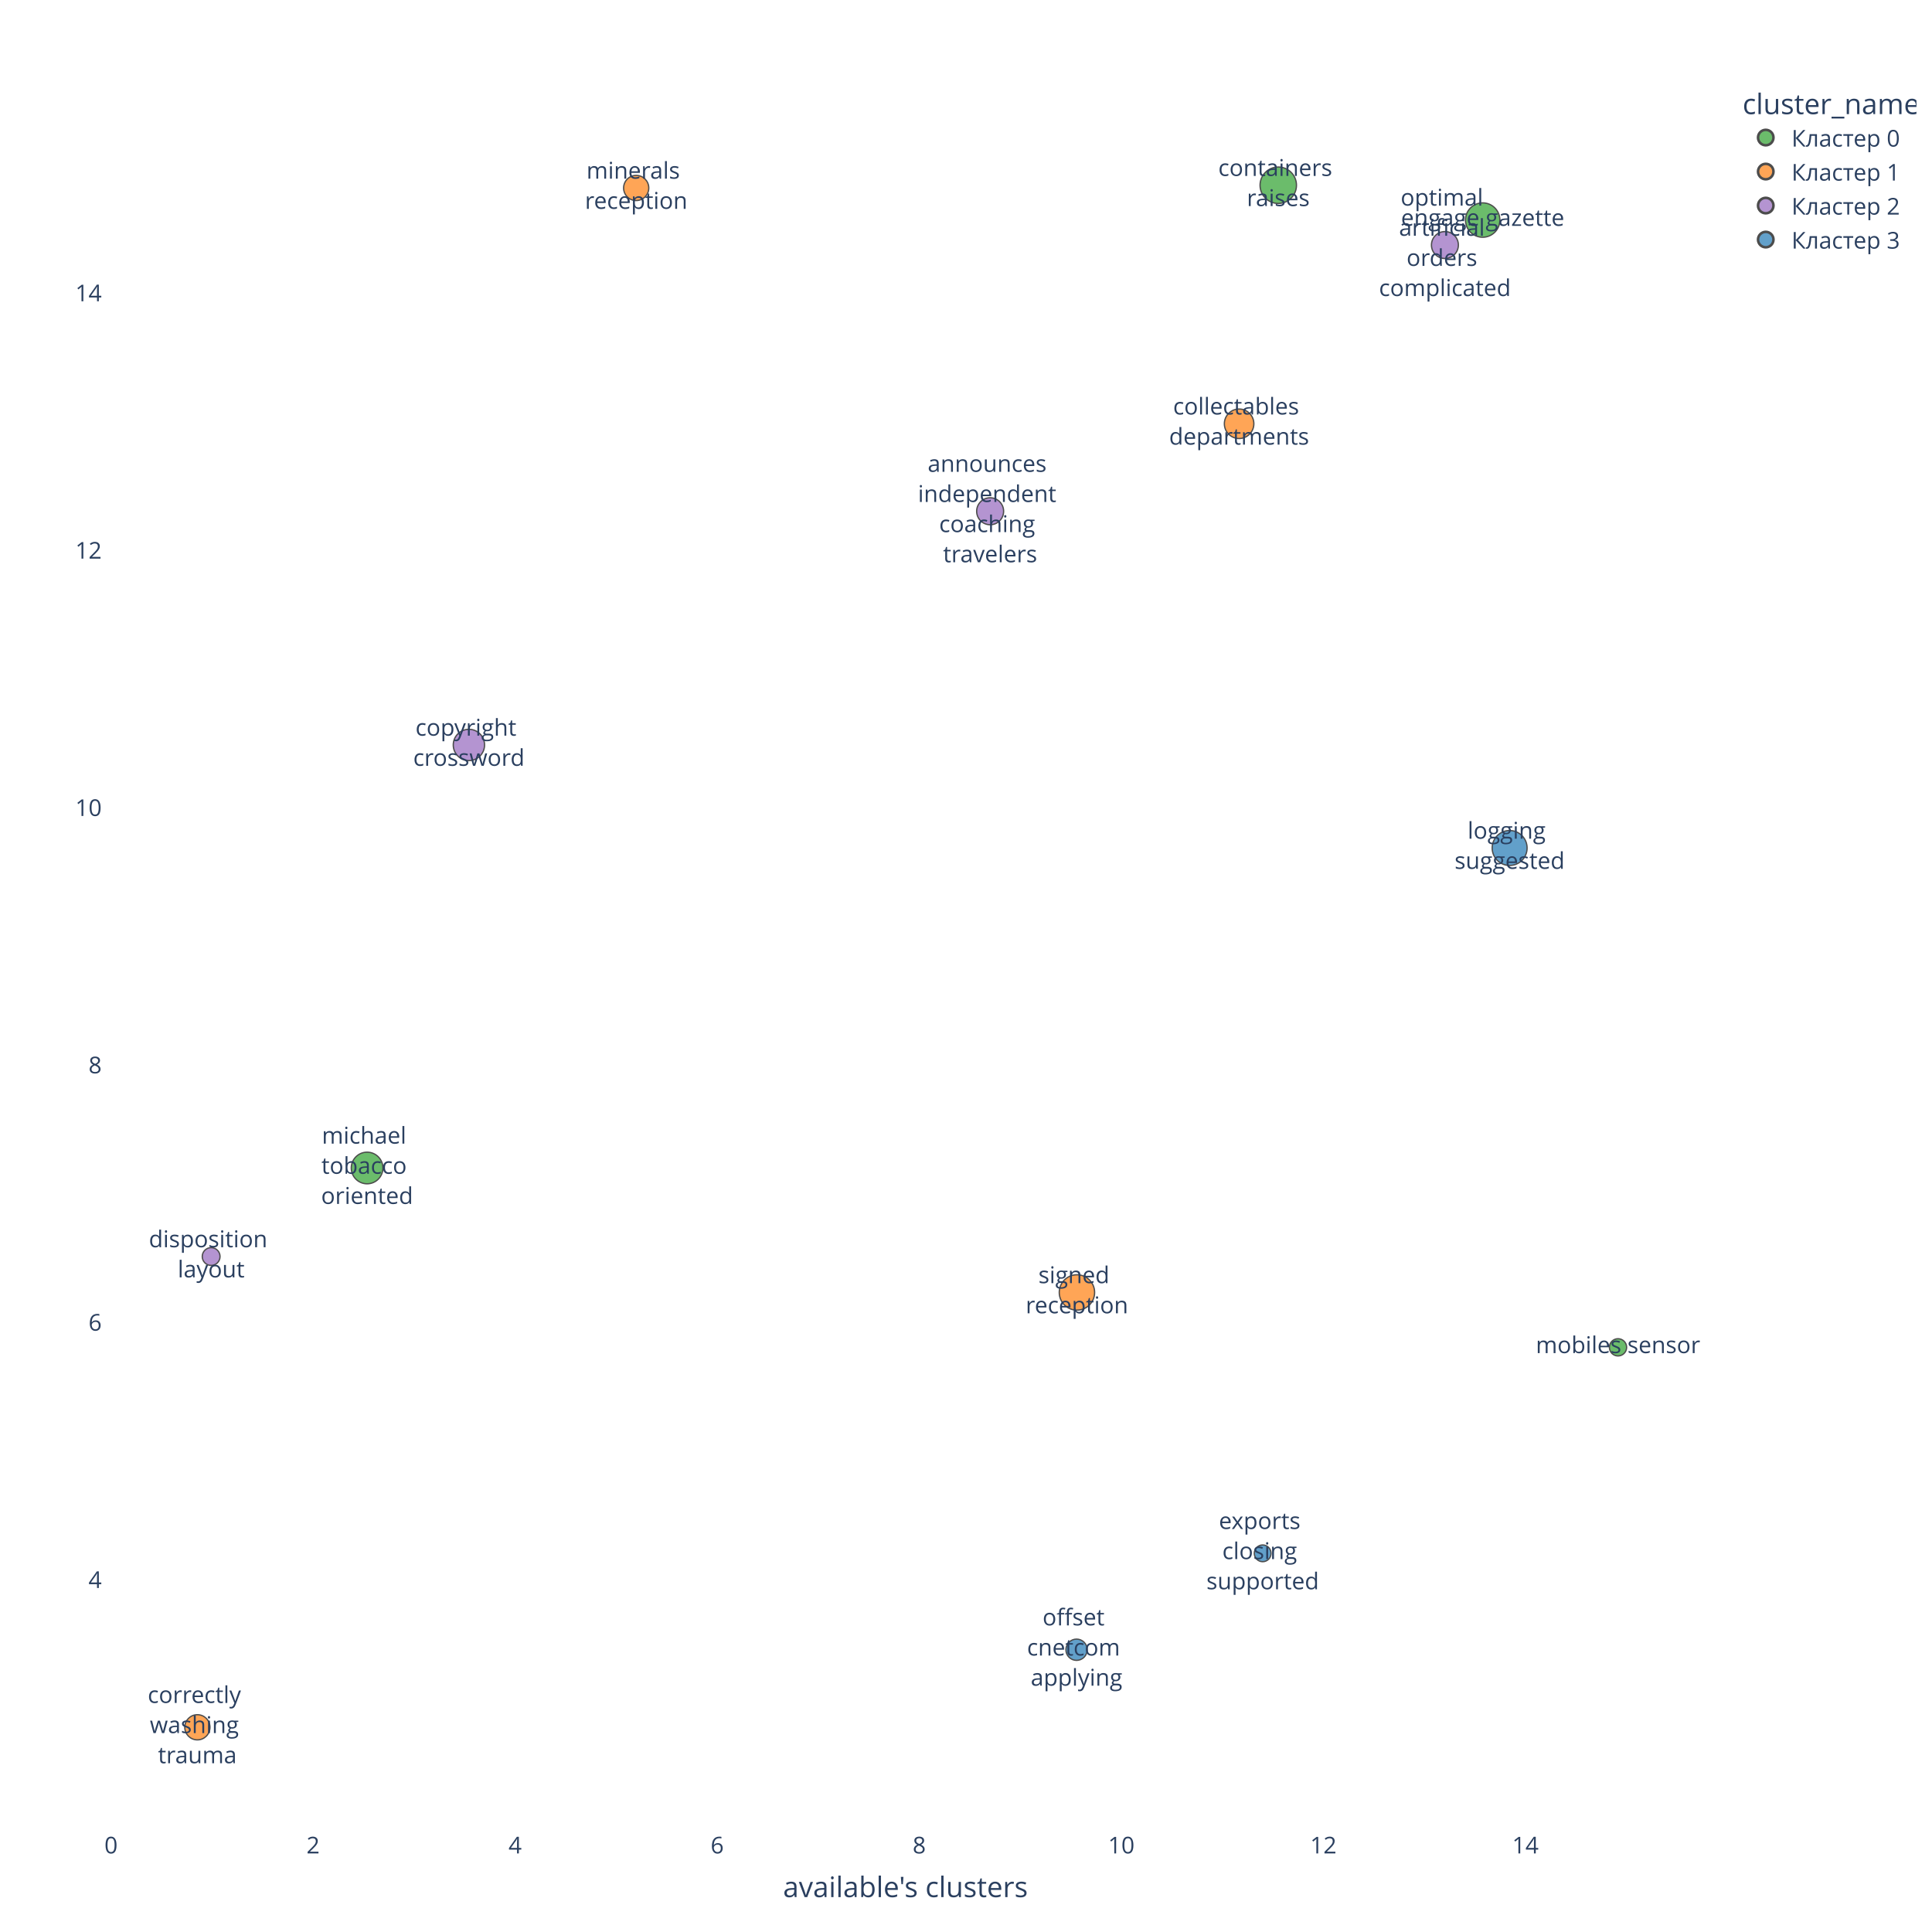
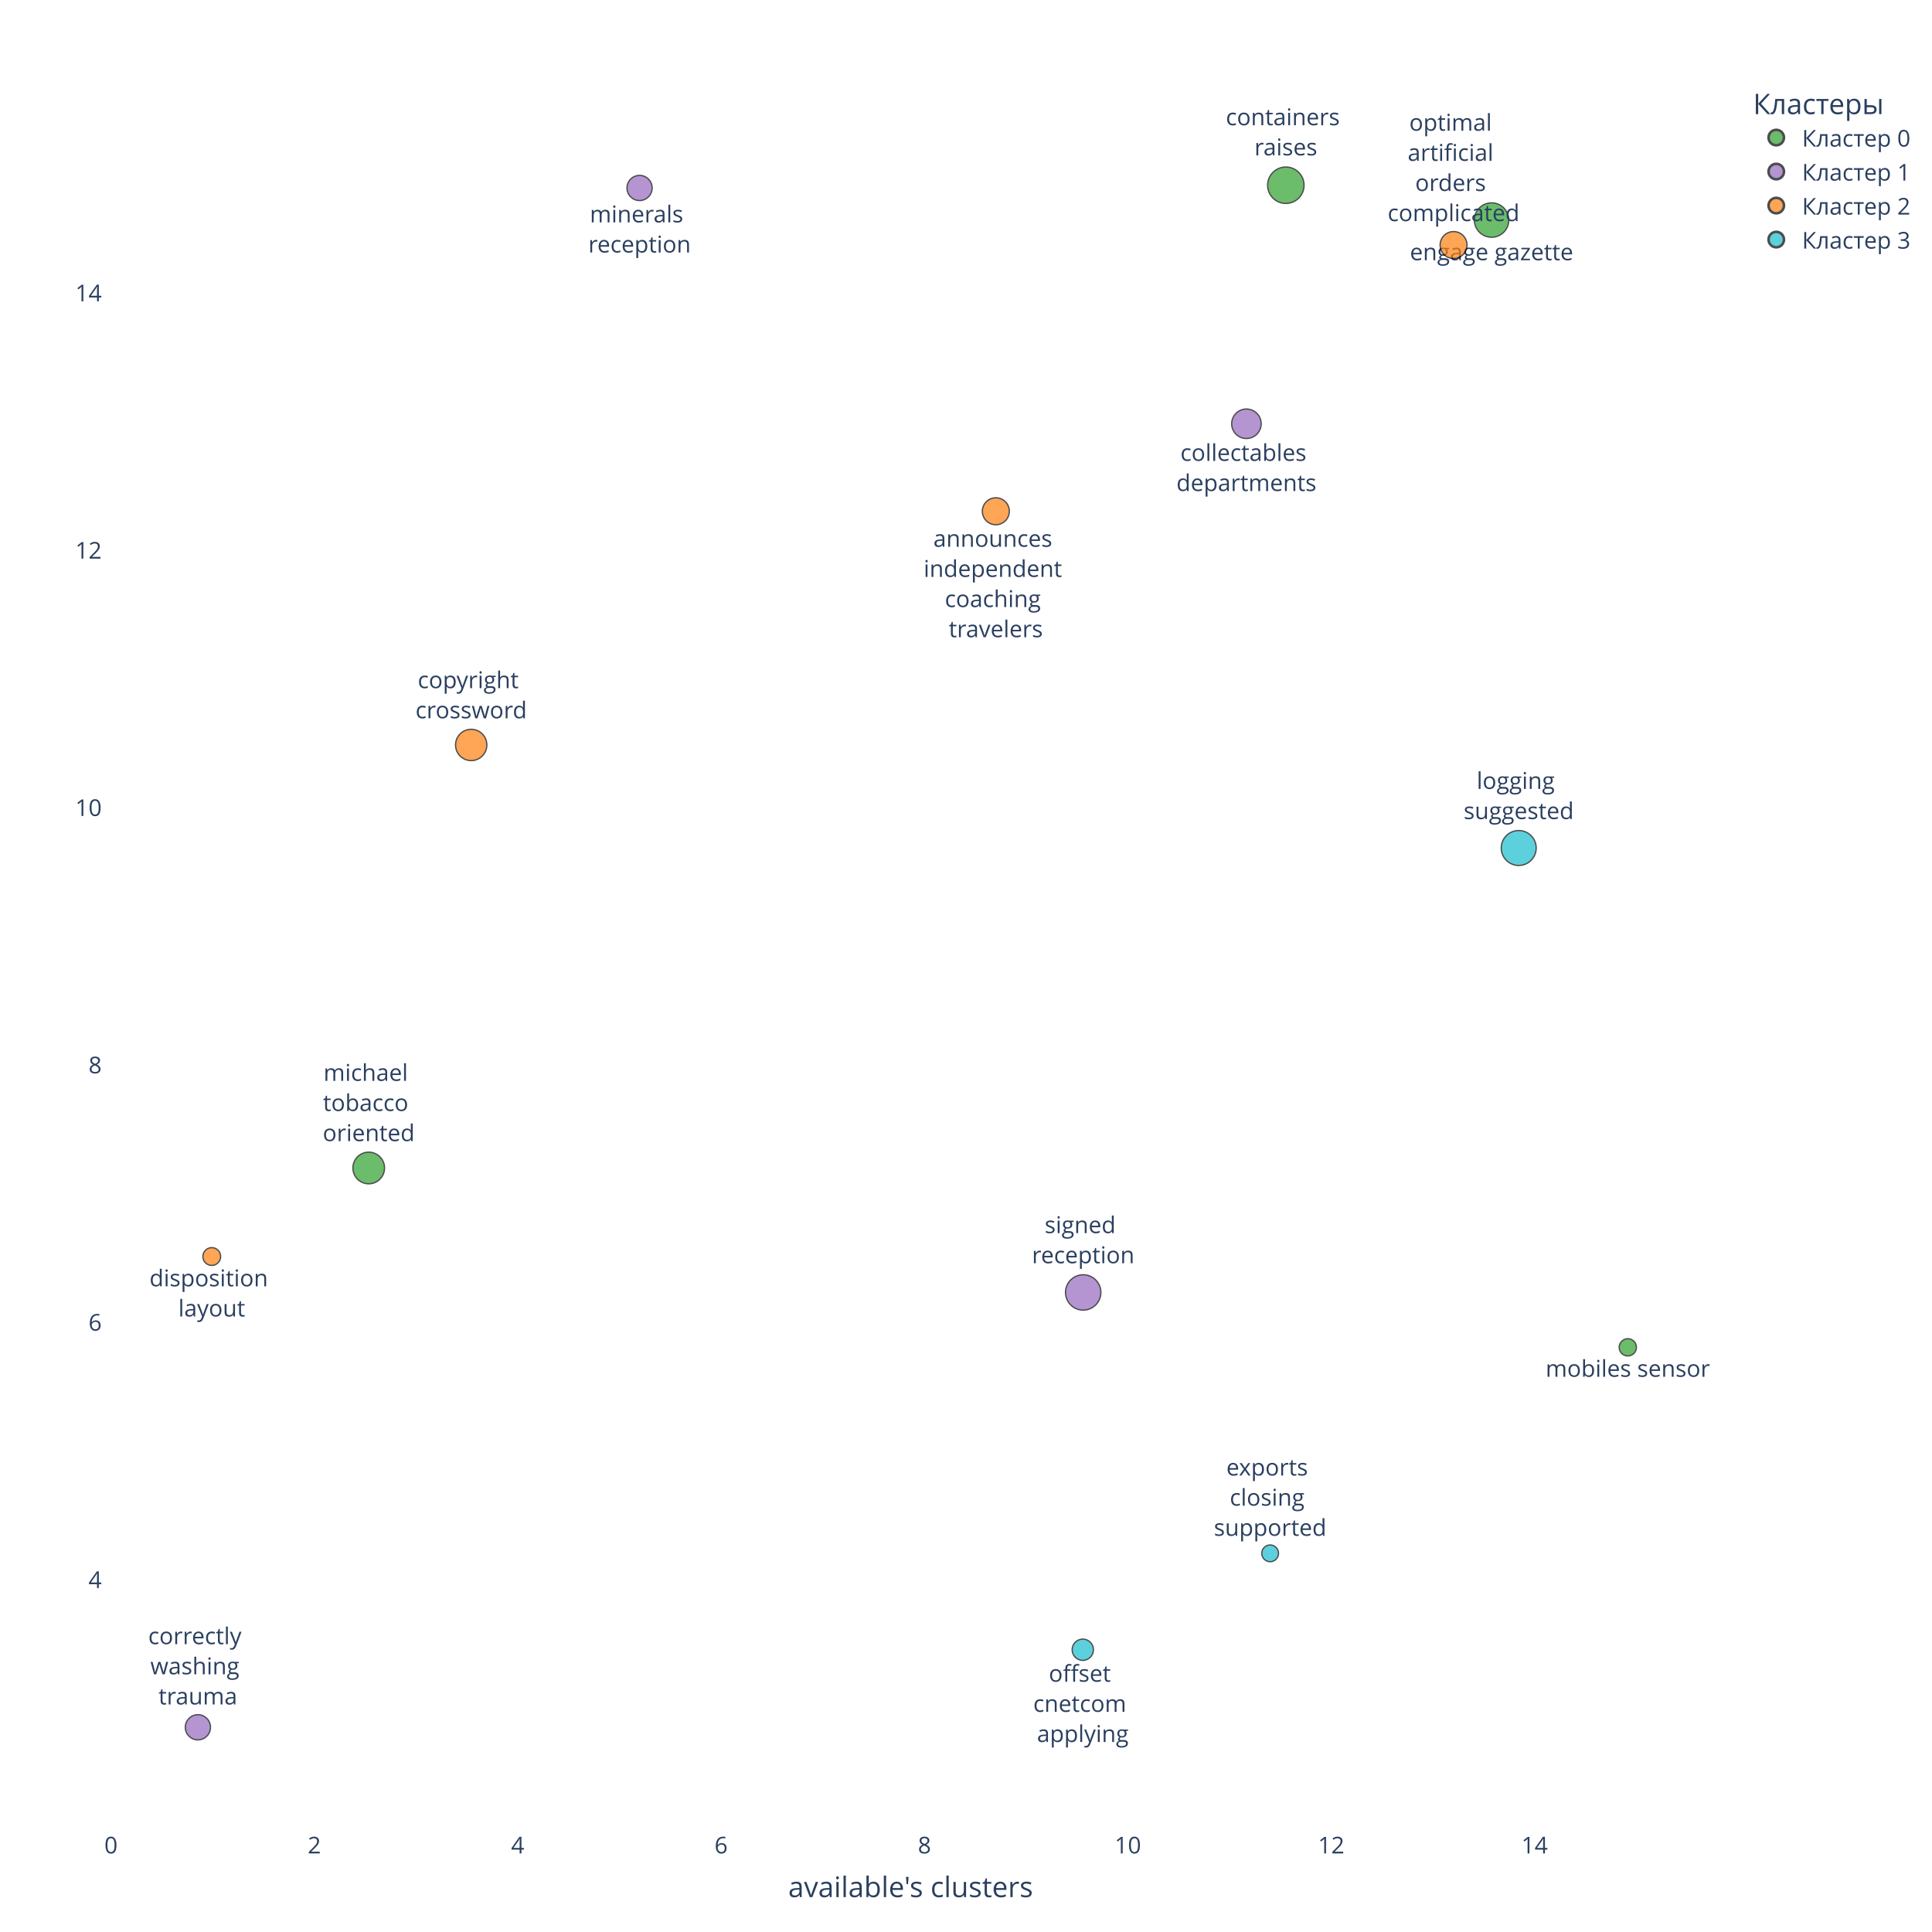
<svg xmlns="http://www.w3.org/2000/svg" class="main-svg" width="1500" height="1500" style="" viewBox="0 0 1500 1500">
  <rect x="0" y="0" width="1500" height="1500" style="fill: rgb(255, 255, 255); fill-opacity: 1;" />
-   <defs id="defs-9aef22">
+   <defs id="defs-871872">
    <g class="clips">
-       <clipPath id="clip9aef22xyplot" class="plotclip">
-         <rect width="1246" height="1360" />
+       <clipPath id="clip871872xyplot" class="plotclip">
+         <rect width="1254" height="1360" />
      </clipPath>
-       <clipPath class="axesclip" id="clip9aef22x">
-         <rect x="80" y="0" width="1246" height="1500" />
+       <clipPath class="axesclip" id="clip871872x">
+         <rect x="80" y="0" width="1254" height="1500" />
      </clipPath>
-       <clipPath class="axesclip" id="clip9aef22y">
+       <clipPath class="axesclip" id="clip871872y">
        <rect x="0" y="60" width="1500" height="1360" />
      </clipPath>
-       <clipPath class="axesclip" id="clip9aef22xy">
-         <rect x="80" y="60" width="1246" height="1360" />
+       <clipPath class="axesclip" id="clip871872xy">
+         <rect x="80" y="60" width="1254" height="1360" />
      </clipPath>
    </g>
    <g class="gradients" />
    <g class="patterns" />
  </defs>
  <g class="bglayer" />
  <g class="layer-below">
    <g class="imagelayer" />
    <g class="shapelayer" />
  </g>
  <g class="cartesianlayer">
    <g class="subplot xy">
      <g class="layer-subplot">
        <g class="shapelayer" />
        <g class="imagelayer" />
      </g>
      <g class="minor-gridlayer">
        <g class="x" />
        <g class="y" />
      </g>
      <g class="gridlayer">
        <g class="x">
-           <path class="xgrid crisp" transform="translate(243.08,0)" d="M0,60v1360" style="stroke: rgb(255, 255, 255); stroke-opacity: 1; stroke-width: 1px;" />
-           <path class="xgrid crisp" transform="translate(399.95,0)" d="M0,60v1360" style="stroke: rgb(255, 255, 255); stroke-opacity: 1; stroke-width: 1px;" />
-           <path class="xgrid crisp" transform="translate(556.83,0)" d="M0,60v1360" style="stroke: rgb(255, 255, 255); stroke-opacity: 1; stroke-width: 1px;" />
-           <path class="xgrid crisp" transform="translate(713.7,0)" d="M0,60v1360" style="stroke: rgb(255, 255, 255); stroke-opacity: 1; stroke-width: 1px;" />
-           <path class="xgrid crisp" transform="translate(870.57,0)" d="M0,60v1360" style="stroke: rgb(255, 255, 255); stroke-opacity: 1; stroke-width: 1px;" />
-           <path class="xgrid crisp" transform="translate(1027.45,0)" d="M0,60v1360" style="stroke: rgb(255, 255, 255); stroke-opacity: 1; stroke-width: 1px;" />
-           <path class="xgrid crisp" transform="translate(1184.32,0)" d="M0,60v1360" style="stroke: rgb(255, 255, 255); stroke-opacity: 1; stroke-width: 1px;" />
+           <path class="xgrid crisp" transform="translate(244.07,0)" d="M0,60v1360" style="stroke: rgb(255, 255, 255); stroke-opacity: 1; stroke-width: 1px;" />
+           <path class="xgrid crisp" transform="translate(401.96,0)" d="M0,60v1360" style="stroke: rgb(255, 255, 255); stroke-opacity: 1; stroke-width: 1px;" />
+           <path class="xgrid crisp" transform="translate(559.86,0)" d="M0,60v1360" style="stroke: rgb(255, 255, 255); stroke-opacity: 1; stroke-width: 1px;" />
+           <path class="xgrid crisp" transform="translate(717.76,0)" d="M0,60v1360" style="stroke: rgb(255, 255, 255); stroke-opacity: 1; stroke-width: 1px;" />
+           <path class="xgrid crisp" transform="translate(875.66,0)" d="M0,60v1360" style="stroke: rgb(255, 255, 255); stroke-opacity: 1; stroke-width: 1px;" />
+           <path class="xgrid crisp" transform="translate(1033.55,0)" d="M0,60v1360" style="stroke: rgb(255, 255, 255); stroke-opacity: 1; stroke-width: 1px;" />
+           <path class="xgrid crisp" transform="translate(1191.45,0)" d="M0,60v1360" style="stroke: rgb(255, 255, 255); stroke-opacity: 1; stroke-width: 1px;" />
        </g>
        <g class="y">
-           <path class="ygrid crisp" transform="translate(0,1226.63)" d="M80,0h1246" style="stroke: rgb(255, 255, 255); stroke-opacity: 1; stroke-width: 1px;" />
-           <path class="ygrid crisp" transform="translate(0,1026.83)" d="M80,0h1246" style="stroke: rgb(255, 255, 255); stroke-opacity: 1; stroke-width: 1px;" />
-           <path class="ygrid crisp" transform="translate(0,827.03)" d="M80,0h1246" style="stroke: rgb(255, 255, 255); stroke-opacity: 1; stroke-width: 1px;" />
-           <path class="ygrid crisp" transform="translate(0,627.23)" d="M80,0h1246" style="stroke: rgb(255, 255, 255); stroke-opacity: 1; stroke-width: 1px;" />
-           <path class="ygrid crisp" transform="translate(0,427.43)" d="M80,0h1246" style="stroke: rgb(255, 255, 255); stroke-opacity: 1; stroke-width: 1px;" />
-           <path class="ygrid crisp" transform="translate(0,227.63)" d="M80,0h1246" style="stroke: rgb(255, 255, 255); stroke-opacity: 1; stroke-width: 1px;" />
+           <path class="ygrid crisp" transform="translate(0,1226.63)" d="M80,0h1254" style="stroke: rgb(255, 255, 255); stroke-opacity: 1; stroke-width: 1px;" />
+           <path class="ygrid crisp" transform="translate(0,1026.83)" d="M80,0h1254" style="stroke: rgb(255, 255, 255); stroke-opacity: 1; stroke-width: 1px;" />
+           <path class="ygrid crisp" transform="translate(0,827.03)" d="M80,0h1254" style="stroke: rgb(255, 255, 255); stroke-opacity: 1; stroke-width: 1px;" />
+           <path class="ygrid crisp" transform="translate(0,627.23)" d="M80,0h1254" style="stroke: rgb(255, 255, 255); stroke-opacity: 1; stroke-width: 1px;" />
+           <path class="ygrid crisp" transform="translate(0,427.43)" d="M80,0h1254" style="stroke: rgb(255, 255, 255); stroke-opacity: 1; stroke-width: 1px;" />
+           <path class="ygrid crisp" transform="translate(0,227.63)" d="M80,0h1254" style="stroke: rgb(255, 255, 255); stroke-opacity: 1; stroke-width: 1px;" />
        </g>
      </g>
      <g class="zerolinelayer">
-         <path class="xzl zl crisp" transform="translate(86.21,0)" d="M0,60v1360" style="stroke: rgb(255, 255, 255); stroke-opacity: 1; stroke-width: 2px;" />
+         <path class="xzl zl crisp" transform="translate(86.17,0)" d="M0,60v1360" style="stroke: rgb(255, 255, 255); stroke-opacity: 1; stroke-width: 2px;" />
      </g>
      <path class="xlines-below" />
      <path class="ylines-below" />
      <g class="overlines-below" />
      <g class="xaxislayer-below" />
      <g class="yaxislayer-below" />
      <g class="overaxes-below" />
-       <g class="plot" transform="translate(80,60)" clip-path="url(#clip9aef22xyplot)">
+       <g class="plot" transform="translate(80,60)" clip-path="url(#clip871872xyplot)">
        <g class="scatterlayer mlayer">
-           <g class="trace scatter trace0a3a5a" style="stroke-miterlimit: 2; opacity: 1;">
+           <g class="trace scatter trace9f3193" style="stroke-miterlimit: 2; opacity: 1;">
            <g class="fills" />
            <g class="errorbars" />
            <g class="lines" />
            <g class="points">
-               <path class="point" transform="translate(912.44,83.81)" d="M14.14,0A14.14,14.14 0 1,1 0,-14.14A14.14,14.14 0 0,1 14.14,0Z" style="opacity: 0.7; stroke-width: 1px; fill: rgb(44, 160, 44); fill-opacity: 1; stroke: rgb(0, 0, 0); stroke-opacity: 1;" />
-               <path class="point" transform="translate(1071.14,110.85)" d="M13.35,0A13.35,13.35 0 1,1 0,-13.35A13.35,13.35 0 0,1 13.35,0Z" style="opacity: 0.7; stroke-width: 1px; fill: rgb(44, 160, 44); fill-opacity: 1; stroke: rgb(0, 0, 0); stroke-opacity: 1;" />
-               <path class="point" transform="translate(205.01,846.82)" d="M12.28,0A12.28,12.28 0 1,1 0,-12.28A12.28,12.28 0 0,1 12.28,0Z" style="opacity: 0.7; stroke-width: 1px; fill: rgb(44, 160, 44); fill-opacity: 1; stroke: rgb(0, 0, 0); stroke-opacity: 1;" />
-               <path class="point" transform="translate(1176.22,986.06)" d="M6.69,0A6.69,6.69 0 1,1 0,-6.69A6.69,6.69 0 0,1 6.69,0Z" style="opacity: 0.7; stroke-width: 1px; fill: rgb(44, 160, 44); fill-opacity: 1; stroke: rgb(0, 0, 0); stroke-opacity: 1;" />
+               <path class="point" transform="translate(918.32,83.81)" d="M14.14,0A14.14,14.14 0 1,1 0,-14.14A14.14,14.14 0 0,1 14.14,0Z" style="opacity: 0.7; stroke-width: 1px; fill: rgb(44, 160, 44); fill-opacity: 1; stroke: rgb(0, 0, 0); stroke-opacity: 1;" />
+               <path class="point" transform="translate(1078.06,110.85)" d="M13.35,0A13.35,13.35 0 1,1 0,-13.35A13.35,13.35 0 0,1 13.35,0Z" style="opacity: 0.7; stroke-width: 1px; fill: rgb(44, 160, 44); fill-opacity: 1; stroke: rgb(0, 0, 0); stroke-opacity: 1;" />
+               <path class="point" transform="translate(206.27,846.82)" d="M12.28,0A12.28,12.28 0 1,1 0,-12.28A12.28,12.28 0 0,1 12.28,0Z" style="opacity: 0.7; stroke-width: 1px; fill: rgb(44, 160, 44); fill-opacity: 1; stroke: rgb(0, 0, 0); stroke-opacity: 1;" />
+               <path class="point" transform="translate(1183.82,986.06)" d="M6.69,0A6.69,6.69 0 1,1 0,-6.69A6.69,6.69 0 0,1 6.69,0Z" style="opacity: 0.7; stroke-width: 1px; fill: rgb(44, 160, 44); fill-opacity: 1; stroke: rgb(0, 0, 0); stroke-opacity: 1;" />
            </g>
            <g class="text">
-               <g class="textpoint" transform="translate(0,-7.2)">
-                 <text x="912.44" y="83.81" text-anchor="middle" style="font-family: 'Open Sans', verdana, arial, sans-serif; font-size: 18px; fill: rgb(42, 63, 95); fill-opacity: 1; white-space: pre;">
-                   <tspan class="line" dy="0em" x="912.44" y="83.81">containers</tspan>
-                   <tspan class="line" dy="1.3em" x="912.44" y="83.81">raises</tspan>
-                 </text>
-               </g>
-               <g class="textpoint" transform="translate(0,4.5)">
-                 <text x="1071.14" y="110.85" text-anchor="middle" style="font-family: 'Open Sans', verdana, arial, sans-serif; font-size: 18px; fill: rgb(42, 63, 95); fill-opacity: 1; white-space: pre;">engage gazette</text>
-               </g>
-               <g class="textpoint" transform="translate(0,-18.9)">
-                 <text x="205.01" y="846.82" text-anchor="middle" style="font-family: 'Open Sans', verdana, arial, sans-serif; font-size: 18px; fill: rgb(42, 63, 95); fill-opacity: 1; white-space: pre;">
-                   <tspan class="line" dy="0em" x="205.01" y="846.82">michael</tspan>
-                   <tspan class="line" dy="1.3em" x="205.01" y="846.82">tobacco</tspan>
-                   <tspan class="line" dy="2.6em" x="205.01" y="846.82">oriented</tspan>
-                 </text>
-               </g>
-               <g class="textpoint" transform="translate(0,4.5)">
-                 <text x="1176.22" y="986.06" text-anchor="middle" style="font-family: 'Open Sans', verdana, arial, sans-serif; font-size: 18px; fill: rgb(42, 63, 95); fill-opacity: 1; white-space: pre;">mobiles sensor</text>
-               </g>
-             </g>
-           </g>
-           <g class="trace scatter traced0de46" style="stroke-miterlimit: 2; opacity: 1;">
+               <g class="textpoint" transform="translate(0,-46.57767)">
+                 <text x="918.32" y="83.81" text-anchor="middle" style="font-family: 'Open Sans', verdana, arial, sans-serif; font-size: 18px; fill: rgb(42, 63, 95); fill-opacity: 1; white-space: pre;">
+                   <tspan class="line" dy="0em" x="918.32" y="83.81">containers</tspan>
+                   <tspan class="line" dy="1.3em" x="918.32" y="83.81">raises</tspan>
+                 </text>
+               </g>
+               <g class="textpoint" transform="translate(0,31.18748)">
+                 <text x="1078.06" y="110.85" text-anchor="middle" style="font-family: 'Open Sans', verdana, arial, sans-serif; font-size: 18px; fill: rgb(42, 63, 95); fill-opacity: 1; white-space: pre;">engage gazette</text>
+               </g>
+               <g class="textpoint" transform="translate(0,-67.64819)">
+                 <text x="206.27" y="846.82" text-anchor="middle" style="font-family: 'Open Sans', verdana, arial, sans-serif; font-size: 18px; fill: rgb(42, 63, 95); fill-opacity: 1; white-space: pre;">
+                   <tspan class="line" dy="0em" x="206.27" y="846.82">michael</tspan>
+                   <tspan class="line" dy="1.3em" x="206.27" y="846.82">tobacco</tspan>
+                   <tspan class="line" dy="2.6em" x="206.27" y="846.82">oriented</tspan>
+                 </text>
+               </g>
+               <g class="textpoint" transform="translate(0,22.86833)">
+                 <text x="1183.82" y="986.06" text-anchor="middle" style="font-family: 'Open Sans', verdana, arial, sans-serif; font-size: 18px; fill: rgb(42, 63, 95); fill-opacity: 1; white-space: pre;">mobiles sensor</text>
+               </g>
+             </g>
+           </g>
+           <g class="trace scatter tracea7408a" style="stroke-miterlimit: 2; opacity: 1;">
            <g class="fills" />
            <g class="errorbars" />
            <g class="lines" />
            <g class="points">
-               <path class="point" transform="translate(756.13,943.45)" d="M13.73,0A13.73,13.73 0 1,1 0,-13.73A13.73,13.73 0 0,1 13.73,0Z" style="opacity: 0.7; stroke-width: 1px; fill: rgb(255, 127, 14); fill-opacity: 1; stroke: rgb(0, 0, 0); stroke-opacity: 1;" />
-               <path class="point" transform="translate(882.04,269.01)" d="M11.45,0A11.45,11.45 0 1,1 0,-11.45A11.45,11.45 0 0,1 11.45,0Z" style="opacity: 0.7; stroke-width: 1px; fill: rgb(255, 127, 14); fill-opacity: 1; stroke: rgb(0, 0, 0); stroke-opacity: 1;" />
-               <path class="point" transform="translate(73.24,1281.06)" d="M9.78,0A9.78,9.78 0 1,1 0,-9.78A9.78,9.78 0 0,1 9.78,0Z" style="opacity: 0.7; stroke-width: 1px; fill: rgb(255, 127, 14); fill-opacity: 1; stroke: rgb(0, 0, 0); stroke-opacity: 1;" />
-               <path class="point" transform="translate(413.94,85.94)" d="M9.77,0A9.77,9.77 0 1,1 0,-9.77A9.77,9.77 0 0,1 9.77,0Z" style="opacity: 0.7; stroke-width: 1px; fill: rgb(255, 127, 14); fill-opacity: 1; stroke: rgb(0, 0, 0); stroke-opacity: 1;" />
+               <path class="point" transform="translate(760.99,943.45)" d="M13.73,0A13.73,13.73 0 1,1 0,-13.73A13.73,13.73 0 0,1 13.73,0Z" style="opacity: 0.7; stroke-width: 1px; fill: rgb(148, 103, 189); fill-opacity: 1; stroke: rgb(0, 0, 0); stroke-opacity: 1;" />
+               <path class="point" transform="translate(887.72,269.01)" d="M11.45,0A11.45,11.45 0 1,1 0,-11.45A11.45,11.45 0 0,1 11.45,0Z" style="opacity: 0.7; stroke-width: 1px; fill: rgb(148, 103, 189); fill-opacity: 1; stroke: rgb(0, 0, 0); stroke-opacity: 1;" />
+               <path class="point" transform="translate(73.64,1281.06)" d="M9.78,0A9.78,9.78 0 1,1 0,-9.78A9.78,9.78 0 0,1 9.78,0Z" style="opacity: 0.7; stroke-width: 1px; fill: rgb(148, 103, 189); fill-opacity: 1; stroke: rgb(0, 0, 0); stroke-opacity: 1;" />
+               <path class="point" transform="translate(416.56,85.94)" d="M9.77,0A9.77,9.77 0 1,1 0,-9.77A9.77,9.77 0 0,1 9.77,0Z" style="opacity: 0.7; stroke-width: 1px; fill: rgb(148, 103, 189); fill-opacity: 1; stroke: rgb(0, 0, 0); stroke-opacity: 1;" />
            </g>
            <g class="text">
-               <g class="textpoint" transform="translate(0,-7.2)">
-                 <text x="756.13" y="943.45" text-anchor="middle" style="font-family: 'Open Sans', verdana, arial, sans-serif; font-size: 18px; fill: rgb(42, 63, 95); fill-opacity: 1; white-space: pre;">
-                   <tspan class="line" dy="0em" x="756.13" y="943.45">signed</tspan>
-                   <tspan class="line" dy="1.3em" x="756.13" y="943.45">reception</tspan>
-                 </text>
-               </g>
-               <g class="textpoint" transform="translate(0,-7.2)">
-                 <text x="882.04" y="269.01" text-anchor="middle" style="font-family: 'Open Sans', verdana, arial, sans-serif; font-size: 18px; fill: rgb(42, 63, 95); fill-opacity: 1; white-space: pre;">
-                   <tspan class="line" dy="0em" x="882.04" y="269.01">collectables</tspan>
-                   <tspan class="line" dy="1.3em" x="882.04" y="269.01">departments</tspan>
-                 </text>
-               </g>
-               <g class="textpoint" transform="translate(0,-18.9)">
-                 <text x="73.24" y="1281.06" text-anchor="middle" style="font-family: 'Open Sans', verdana, arial, sans-serif; font-size: 18px; fill: rgb(42, 63, 95); fill-opacity: 1; white-space: pre;">
-                   <tspan class="line" dy="0em" x="73.24" y="1281.06">correctly</tspan>
-                   <tspan class="line" dy="1.3em" x="73.24" y="1281.06">washing</tspan>
-                   <tspan class="line" dy="2.6em" x="73.24" y="1281.06">trauma</tspan>
-                 </text>
-               </g>
-               <g class="textpoint" transform="translate(0,-7.2)">
-                 <text x="413.94" y="85.94" text-anchor="middle" style="font-family: 'Open Sans', verdana, arial, sans-serif; font-size: 18px; fill: rgb(42, 63, 95); fill-opacity: 1; white-space: pre;">
-                   <tspan class="line" dy="0em" x="413.94" y="85.94">minerals</tspan>
-                   <tspan class="line" dy="1.3em" x="413.94" y="85.94">reception</tspan>
-                 </text>
-               </g>
-             </g>
-           </g>
-           <g class="trace scatter trace023986" style="stroke-miterlimit: 2; opacity: 1;">
+               <g class="textpoint" transform="translate(0,-46.06817)">
+                 <text x="760.99" y="943.45" text-anchor="middle" style="font-family: 'Open Sans', verdana, arial, sans-serif; font-size: 18px; fill: rgb(42, 63, 95); fill-opacity: 1; white-space: pre;">
+                   <tspan class="line" dy="0em" x="760.99" y="943.45">signed</tspan>
+                   <tspan class="line" dy="1.3em" x="760.99" y="943.45">reception</tspan>
+                 </text>
+               </g>
+               <g class="textpoint" transform="translate(0,28.8175)">
+                 <text x="887.72" y="269.01" text-anchor="middle" style="font-family: 'Open Sans', verdana, arial, sans-serif; font-size: 18px; fill: rgb(42, 63, 95); fill-opacity: 1; white-space: pre;">
+                   <tspan class="line" dy="0em" x="887.72" y="269.01">collectables</tspan>
+                   <tspan class="line" dy="1.3em" x="887.72" y="269.01">departments</tspan>
+                 </text>
+               </g>
+               <g class="textpoint" transform="translate(0,-64.53079)">
+                 <text x="73.64" y="1281.06" text-anchor="middle" style="font-family: 'Open Sans', verdana, arial, sans-serif; font-size: 18px; fill: rgb(42, 63, 95); fill-opacity: 1; white-space: pre;">
+                   <tspan class="line" dy="0em" x="73.64" y="1281.06">correctly</tspan>
+                   <tspan class="line" dy="1.3em" x="73.64" y="1281.06">washing</tspan>
+                   <tspan class="line" dy="2.6em" x="73.64" y="1281.06">trauma</tspan>
+                 </text>
+               </g>
+               <g class="textpoint" transform="translate(0,26.71062)">
+                 <text x="416.56" y="85.94" text-anchor="middle" style="font-family: 'Open Sans', verdana, arial, sans-serif; font-size: 18px; fill: rgb(42, 63, 95); fill-opacity: 1; white-space: pre;">
+                   <tspan class="line" dy="0em" x="416.56" y="85.94">minerals</tspan>
+                   <tspan class="line" dy="1.3em" x="416.56" y="85.94">reception</tspan>
+                 </text>
+               </g>
+             </g>
+           </g>
+           <g class="trace scatter trace5b74b0" style="stroke-miterlimit: 2; opacity: 1;">
            <g class="fills" />
            <g class="errorbars" />
            <g class="lines" />
            <g class="points">
-               <path class="point" transform="translate(284.06,518.38)" d="M12.15,0A12.15,12.15 0 1,1 0,-12.15A12.15,12.15 0 0,1 12.15,0Z" style="opacity: 0.7; stroke-width: 1px; fill: rgb(148, 103, 189); fill-opacity: 1; stroke: rgb(0, 0, 0); stroke-opacity: 1;" />
-               <path class="point" transform="translate(688.74,336.94)" d="M10.47,0A10.47,10.47 0 1,1 0,-10.47A10.47,10.47 0 0,1 10.47,0Z" style="opacity: 0.7; stroke-width: 1px; fill: rgb(148, 103, 189); fill-opacity: 1; stroke: rgb(0, 0, 0); stroke-opacity: 1;" />
-               <path class="point" transform="translate(1041.83,130.24)" d="M10.45,0A10.45,10.45 0 1,1 0,-10.45A10.45,10.45 0 0,1 10.45,0Z" style="opacity: 0.7; stroke-width: 1px; fill: rgb(148, 103, 189); fill-opacity: 1; stroke: rgb(0, 0, 0); stroke-opacity: 1;" />
-               <path class="point" transform="translate(83.93,915.56)" d="M6.91,0A6.91,6.91 0 1,1 0,-6.91A6.91,6.91 0 0,1 6.91,0Z" style="opacity: 0.7; stroke-width: 1px; fill: rgb(148, 103, 189); fill-opacity: 1; stroke: rgb(0, 0, 0); stroke-opacity: 1;" />
+               <path class="point" transform="translate(285.83,518.38)" d="M12.15,0A12.15,12.15 0 1,1 0,-12.15A12.15,12.15 0 0,1 12.15,0Z" style="opacity: 0.7; stroke-width: 1px; fill: rgb(255, 127, 14); fill-opacity: 1; stroke: rgb(0, 0, 0); stroke-opacity: 1;" />
+               <path class="point" transform="translate(693.16,336.94)" d="M10.47,0A10.47,10.47 0 1,1 0,-10.47A10.47,10.47 0 0,1 10.47,0Z" style="opacity: 0.7; stroke-width: 1px; fill: rgb(255, 127, 14); fill-opacity: 1; stroke: rgb(0, 0, 0); stroke-opacity: 1;" />
+               <path class="point" transform="translate(1048.55,130.24)" d="M10.45,0A10.45,10.45 0 1,1 0,-10.45A10.45,10.45 0 0,1 10.45,0Z" style="opacity: 0.7; stroke-width: 1px; fill: rgb(255, 127, 14); fill-opacity: 1; stroke: rgb(0, 0, 0); stroke-opacity: 1;" />
+               <path class="point" transform="translate(84.4,915.56)" d="M6.91,0A6.91,6.91 0 1,1 0,-6.91A6.91,6.91 0 0,1 6.91,0Z" style="opacity: 0.7; stroke-width: 1px; fill: rgb(255, 127, 14); fill-opacity: 1; stroke: rgb(0, 0, 0); stroke-opacity: 1;" />
            </g>
            <g class="text">
-               <g class="textpoint" transform="translate(0,-7.2)">
-                 <text x="284.06" y="518.38" text-anchor="middle" style="font-family: 'Open Sans', verdana, arial, sans-serif; font-size: 18px; fill: rgb(42, 63, 95); fill-opacity: 1; white-space: pre;">
-                   <tspan class="line" dy="0em" x="284.06" y="518.38">copyright</tspan>
-                   <tspan class="line" dy="1.3em" x="284.06" y="518.38">crossword</tspan>
-                 </text>
-               </g>
-               <g class="textpoint" transform="translate(0,-30.6)">
-                 <text x="688.74" y="336.94" text-anchor="middle" style="font-family: 'Open Sans', verdana, arial, sans-serif; font-size: 18px; fill: rgb(42, 63, 95); fill-opacity: 1; white-space: pre;">
-                   <tspan class="line" dy="0em" x="688.74" y="336.94">announces</tspan>
-                   <tspan class="line" dy="1.3em" x="688.74" y="336.94">independent</tspan>
-                   <tspan class="line" dy="2.6em" x="688.74" y="336.94">coaching</tspan>
-                   <tspan class="line" dy="3.9em" x="688.74" y="336.94">travelers</tspan>
-                 </text>
-               </g>
-               <g class="textpoint" transform="translate(0,-30.6)">
-                 <text x="1041.83" y="130.24" text-anchor="middle" style="font-family: 'Open Sans', verdana, arial, sans-serif; font-size: 18px; fill: rgb(42, 63, 95); fill-opacity: 1; white-space: pre;">
-                   <tspan class="line" dy="0em" x="1041.83" y="130.24">optimal</tspan>
-                   <tspan class="line" dy="1.3em" x="1041.83" y="130.24">artificial</tspan>
-                   <tspan class="line" dy="2.6em" x="1041.83" y="130.24">orders</tspan>
-                   <tspan class="line" dy="3.9em" x="1041.83" y="130.24">complicated</tspan>
-                 </text>
-               </g>
-               <g class="textpoint" transform="translate(0,-7.2)">
-                 <text x="83.93" y="915.56" text-anchor="middle" style="font-family: 'Open Sans', verdana, arial, sans-serif; font-size: 18px; fill: rgb(42, 63, 95); fill-opacity: 1; white-space: pre;">
-                   <tspan class="line" dy="0em" x="83.93" y="915.56">disposition</tspan>
-                   <tspan class="line" dy="1.3em" x="83.93" y="915.56">layout</tspan>
-                 </text>
-               </g>
-             </g>
-           </g>
-           <g class="trace scatter trace0e0ea5" style="stroke-miterlimit: 2; opacity: 1;">
+               <g class="textpoint" transform="translate(0,-44.09209)">
+                 <text x="285.83" y="518.38" text-anchor="middle" style="font-family: 'Open Sans', verdana, arial, sans-serif; font-size: 18px; fill: rgb(42, 63, 95); fill-opacity: 1; white-space: pre;">
+                   <tspan class="line" dy="0em" x="285.83" y="518.38">copyright</tspan>
+                   <tspan class="line" dy="1.3em" x="285.83" y="518.38">crossword</tspan>
+                 </text>
+               </g>
+               <g class="textpoint" transform="translate(0,27.58155)">
+                 <text x="693.16" y="336.94" text-anchor="middle" style="font-family: 'Open Sans', verdana, arial, sans-serif; font-size: 18px; fill: rgb(42, 63, 95); fill-opacity: 1; white-space: pre;">
+                   <tspan class="line" dy="0em" x="693.16" y="336.94">announces</tspan>
+                   <tspan class="line" dy="1.3em" x="693.16" y="336.94">independent</tspan>
+                   <tspan class="line" dy="2.6em" x="693.16" y="336.94">coaching</tspan>
+                   <tspan class="line" dy="3.9em" x="693.16" y="336.94">travelers</tspan>
+                 </text>
+               </g>
+               <g class="textpoint" transform="translate(0,-88.7564)">
+                 <text x="1048.55" y="130.24" text-anchor="middle" style="font-family: 'Open Sans', verdana, arial, sans-serif; font-size: 18px; fill: rgb(42, 63, 95); fill-opacity: 1; white-space: pre;">
+                   <tspan class="line" dy="0em" x="1048.55" y="130.24">optimal</tspan>
+                   <tspan class="line" dy="1.3em" x="1048.55" y="130.24">artificial</tspan>
+                   <tspan class="line" dy="2.6em" x="1048.55" y="130.24">orders</tspan>
+                   <tspan class="line" dy="3.9em" x="1048.55" y="130.24">complicated</tspan>
+                 </text>
+               </g>
+               <g class="textpoint" transform="translate(0,23.13897)">
+                 <text x="84.4" y="915.56" text-anchor="middle" style="font-family: 'Open Sans', verdana, arial, sans-serif; font-size: 18px; fill: rgb(42, 63, 95); fill-opacity: 1; white-space: pre;">
+                   <tspan class="line" dy="0em" x="84.4" y="915.56">disposition</tspan>
+                   <tspan class="line" dy="1.3em" x="84.4" y="915.56">layout</tspan>
+                 </text>
+               </g>
+             </g>
+           </g>
+           <g class="trace scatter trace1570f9" style="stroke-miterlimit: 2; opacity: 1;">
            <g class="fills" />
            <g class="errorbars" />
            <g class="lines" />
            <g class="points">
-               <path class="point" transform="translate(1092.08,598.38)" d="M13.56,0A13.56,13.56 0 1,1 0,-13.56A13.56,13.56 0 0,1 13.56,0Z" style="opacity: 0.7; stroke-width: 1px; fill: rgb(31, 119, 180); fill-opacity: 1; stroke: rgb(0, 0, 0); stroke-opacity: 1;" />
-               <path class="point" transform="translate(755.83,1220.85)" d="M8.26,0A8.26,8.26 0 1,1 0,-8.26A8.26,8.26 0 0,1 8.26,0Z" style="opacity: 0.7; stroke-width: 1px; fill: rgb(31, 119, 180); fill-opacity: 1; stroke: rgb(0, 0, 0); stroke-opacity: 1;" />
-               <path class="point" transform="translate(900.34,1146)" d="M6.5,0A6.5,6.5 0 1,1 0,-6.5A6.5,6.5 0 0,1 6.5,0Z" style="opacity: 0.7; stroke-width: 1px; fill: rgb(31, 119, 180); fill-opacity: 1; stroke: rgb(0, 0, 0); stroke-opacity: 1;" />
+               <path class="point" transform="translate(1099.13,598.38)" d="M13.56,0A13.56,13.56 0 1,1 0,-13.56A13.56,13.56 0 0,1 13.56,0Z" style="opacity: 0.7; stroke-width: 1px; fill: rgb(23, 190, 207); fill-opacity: 1; stroke: rgb(0, 0, 0); stroke-opacity: 1;" />
+               <path class="point" transform="translate(760.68,1220.85)" d="M8.26,0A8.26,8.26 0 1,1 0,-8.26A8.26,8.26 0 0,1 8.26,0Z" style="opacity: 0.7; stroke-width: 1px; fill: rgb(23, 190, 207); fill-opacity: 1; stroke: rgb(0, 0, 0); stroke-opacity: 1;" />
+               <path class="point" transform="translate(906.14,1146)" d="M6.5,0A6.5,6.5 0 1,1 0,-6.5A6.5,6.5 0 0,1 6.5,0Z" style="opacity: 0.7; stroke-width: 1px; fill: rgb(23, 190, 207); fill-opacity: 1; stroke: rgb(0, 0, 0); stroke-opacity: 1;" />
            </g>
            <g class="text">
-               <g class="textpoint" transform="translate(0,-7.2)">
-                 <text x="1092.08" y="598.38" text-anchor="middle" style="font-family: 'Open Sans', verdana, arial, sans-serif; font-size: 18px; fill: rgb(42, 63, 95); fill-opacity: 1; white-space: pre;">
-                   <tspan class="line" dy="0em" x="1092.08" y="598.38">logging</tspan>
-                   <tspan class="line" dy="1.3em" x="1092.08" y="598.38">suggested</tspan>
-                 </text>
-               </g>
-               <g class="textpoint" transform="translate(0,-18.9)">
-                 <text x="755.83" y="1220.85" text-anchor="middle" style="font-family: 'Open Sans', verdana, arial, sans-serif; font-size: 18px; fill: rgb(42, 63, 95); fill-opacity: 1; white-space: pre;">
-                   <tspan class="line" dy="0em" x="755.83" y="1220.85">offset</tspan>
-                   <tspan class="line" dy="1.3em" x="755.83" y="1220.85">cnetcom</tspan>
-                   <tspan class="line" dy="2.6em" x="755.83" y="1220.85">applying</tspan>
-                 </text>
-               </g>
-               <g class="textpoint" transform="translate(0,-18.9)">
-                 <text x="900.34" y="1146" text-anchor="middle" style="font-family: 'Open Sans', verdana, arial, sans-serif; font-size: 18px; fill: rgb(42, 63, 95); fill-opacity: 1; white-space: pre;">
-                   <tspan class="line" dy="0em" x="900.34" y="1146">exports</tspan>
-                   <tspan class="line" dy="1.3em" x="900.34" y="1146">closing</tspan>
-                   <tspan class="line" dy="2.6em" x="900.34" y="1146">supported</tspan>
+               <g class="textpoint" transform="translate(0,-45.85621)">
+                 <text x="1099.13" y="598.38" text-anchor="middle" style="font-family: 'Open Sans', verdana, arial, sans-serif; font-size: 18px; fill: rgb(42, 63, 95); fill-opacity: 1; white-space: pre;">
+                   <tspan class="line" dy="0em" x="1099.13" y="598.38">logging</tspan>
+                   <tspan class="line" dy="1.3em" x="1099.13" y="598.38">suggested</tspan>
+                 </text>
+               </g>
+               <g class="textpoint" transform="translate(0,24.82895)">
+                 <text x="760.68" y="1220.85" text-anchor="middle" style="font-family: 'Open Sans', verdana, arial, sans-serif; font-size: 18px; fill: rgb(42, 63, 95); fill-opacity: 1; white-space: pre;">
+                   <tspan class="line" dy="0em" x="760.68" y="1220.85">offset</tspan>
+                   <tspan class="line" dy="1.3em" x="760.68" y="1220.85">cnetcom</tspan>
+                   <tspan class="line" dy="2.6em" x="760.68" y="1220.85">applying</tspan>
+                 </text>
+               </g>
+               <g class="textpoint" transform="translate(0,-60.41907)">
+                 <text x="906.14" y="1146" text-anchor="middle" style="font-family: 'Open Sans', verdana, arial, sans-serif; font-size: 18px; fill: rgb(42, 63, 95); fill-opacity: 1; white-space: pre;">
+                   <tspan class="line" dy="0em" x="906.14" y="1146">exports</tspan>
+                   <tspan class="line" dy="1.3em" x="906.14" y="1146">closing</tspan>
+                   <tspan class="line" dy="2.6em" x="906.14" y="1146">supported</tspan>
                </text>
              </g>
            </g>
          </g>
        </g>
      </g>
      <g class="overplot" />
      <path class="xlines-above crisp" d="M0,0" style="fill: none;" />
      <path class="ylines-above crisp" d="M0,0" style="fill: none;" />
      <g class="overlines-above" />
      <g class="xaxislayer-above">
        <g class="xtick">
-           <text text-anchor="middle" x="0" y="1439" transform="translate(86.21,0)" style="font-family: 'Open Sans', verdana, arial, sans-serif; font-size: 18px; fill: rgb(42, 63, 95); fill-opacity: 1; white-space: pre; opacity: 1;">0</text>
-         </g>
-         <g class="xtick">
-           <text text-anchor="middle" x="0" y="1439" style="font-family: 'Open Sans', verdana, arial, sans-serif; font-size: 18px; fill: rgb(42, 63, 95); fill-opacity: 1; white-space: pre; opacity: 1;" transform="translate(243.08,0)">2</text>
-         </g>
-         <g class="xtick">
-           <text text-anchor="middle" x="0" y="1439" style="font-family: 'Open Sans', verdana, arial, sans-serif; font-size: 18px; fill: rgb(42, 63, 95); fill-opacity: 1; white-space: pre; opacity: 1;" transform="translate(399.95,0)">4</text>
-         </g>
-         <g class="xtick">
-           <text text-anchor="middle" x="0" y="1439" style="font-family: 'Open Sans', verdana, arial, sans-serif; font-size: 18px; fill: rgb(42, 63, 95); fill-opacity: 1; white-space: pre; opacity: 1;" transform="translate(556.83,0)">6</text>
-         </g>
-         <g class="xtick">
-           <text text-anchor="middle" x="0" y="1439" style="font-family: 'Open Sans', verdana, arial, sans-serif; font-size: 18px; fill: rgb(42, 63, 95); fill-opacity: 1; white-space: pre; opacity: 1;" transform="translate(713.7,0)">8</text>
-         </g>
-         <g class="xtick">
-           <text text-anchor="middle" x="0" y="1439" style="font-family: 'Open Sans', verdana, arial, sans-serif; font-size: 18px; fill: rgb(42, 63, 95); fill-opacity: 1; white-space: pre; opacity: 1;" transform="translate(870.57,0)">10</text>
-         </g>
-         <g class="xtick">
-           <text text-anchor="middle" x="0" y="1439" style="font-family: 'Open Sans', verdana, arial, sans-serif; font-size: 18px; fill: rgb(42, 63, 95); fill-opacity: 1; white-space: pre; opacity: 1;" transform="translate(1027.45,0)">12</text>
-         </g>
-         <g class="xtick">
-           <text text-anchor="middle" x="0" y="1439" style="font-family: 'Open Sans', verdana, arial, sans-serif; font-size: 18px; fill: rgb(42, 63, 95); fill-opacity: 1; white-space: pre; opacity: 1;" transform="translate(1184.32,0)">14</text>
+           <text text-anchor="middle" x="0" y="1439" transform="translate(86.17,0)" style="font-family: 'Open Sans', verdana, arial, sans-serif; font-size: 18px; fill: rgb(42, 63, 95); fill-opacity: 1; white-space: pre; opacity: 1;">0</text>
+         </g>
+         <g class="xtick">
+           <text text-anchor="middle" x="0" y="1439" style="font-family: 'Open Sans', verdana, arial, sans-serif; font-size: 18px; fill: rgb(42, 63, 95); fill-opacity: 1; white-space: pre; opacity: 1;" transform="translate(244.07,0)">2</text>
+         </g>
+         <g class="xtick">
+           <text text-anchor="middle" x="0" y="1439" style="font-family: 'Open Sans', verdana, arial, sans-serif; font-size: 18px; fill: rgb(42, 63, 95); fill-opacity: 1; white-space: pre; opacity: 1;" transform="translate(401.96,0)">4</text>
+         </g>
+         <g class="xtick">
+           <text text-anchor="middle" x="0" y="1439" style="font-family: 'Open Sans', verdana, arial, sans-serif; font-size: 18px; fill: rgb(42, 63, 95); fill-opacity: 1; white-space: pre; opacity: 1;" transform="translate(559.86,0)">6</text>
+         </g>
+         <g class="xtick">
+           <text text-anchor="middle" x="0" y="1439" style="font-family: 'Open Sans', verdana, arial, sans-serif; font-size: 18px; fill: rgb(42, 63, 95); fill-opacity: 1; white-space: pre; opacity: 1;" transform="translate(717.76,0)">8</text>
+         </g>
+         <g class="xtick">
+           <text text-anchor="middle" x="0" y="1439" style="font-family: 'Open Sans', verdana, arial, sans-serif; font-size: 18px; fill: rgb(42, 63, 95); fill-opacity: 1; white-space: pre; opacity: 1;" transform="translate(875.66,0)">10</text>
+         </g>
+         <g class="xtick">
+           <text text-anchor="middle" x="0" y="1439" style="font-family: 'Open Sans', verdana, arial, sans-serif; font-size: 18px; fill: rgb(42, 63, 95); fill-opacity: 1; white-space: pre; opacity: 1;" transform="translate(1033.55,0)">12</text>
+         </g>
+         <g class="xtick">
+           <text text-anchor="middle" x="0" y="1439" style="font-family: 'Open Sans', verdana, arial, sans-serif; font-size: 18px; fill: rgb(42, 63, 95); fill-opacity: 1; white-space: pre; opacity: 1;" transform="translate(1191.45,0)">14</text>
        </g>
      </g>
      <g class="yaxislayer-above">
        <g class="ytick">
          <text text-anchor="end" x="79" y="6.3" transform="translate(0,1226.63)" style="font-family: 'Open Sans', verdana, arial, sans-serif; font-size: 18px; fill: rgb(42, 63, 95); fill-opacity: 1; white-space: pre; opacity: 1;">4</text>
        </g>
        <g class="ytick">
          <text text-anchor="end" x="79" y="6.3" style="font-family: 'Open Sans', verdana, arial, sans-serif; font-size: 18px; fill: rgb(42, 63, 95); fill-opacity: 1; white-space: pre; opacity: 1;" transform="translate(0,1026.83)">6</text>
        </g>
        <g class="ytick">
          <text text-anchor="end" x="79" y="6.3" style="font-family: 'Open Sans', verdana, arial, sans-serif; font-size: 18px; fill: rgb(42, 63, 95); fill-opacity: 1; white-space: pre; opacity: 1;" transform="translate(0,827.03)">8</text>
        </g>
        <g class="ytick">
          <text text-anchor="end" x="79" y="6.3" style="font-family: 'Open Sans', verdana, arial, sans-serif; font-size: 18px; fill: rgb(42, 63, 95); fill-opacity: 1; white-space: pre; opacity: 1;" transform="translate(0,627.23)">10</text>
        </g>
        <g class="ytick">
          <text text-anchor="end" x="79" y="6.3" style="font-family: 'Open Sans', verdana, arial, sans-serif; font-size: 18px; fill: rgb(42, 63, 95); fill-opacity: 1; white-space: pre; opacity: 1;" transform="translate(0,427.43)">12</text>
        </g>
        <g class="ytick">
          <text text-anchor="end" x="79" y="6.3" style="font-family: 'Open Sans', verdana, arial, sans-serif; font-size: 18px; fill: rgb(42, 63, 95); fill-opacity: 1; white-space: pre; opacity: 1;" transform="translate(0,227.63)">14</text>
        </g>
      </g>
      <g class="overaxes-above" />
    </g>
  </g>
  <g class="polarlayer" />
  <g class="smithlayer" />
  <g class="ternarylayer" />
  <g class="geolayer" />
  <g class="funnelarealayer" />
  <g class="pielayer" />
  <g class="iciclelayer" />
  <g class="treemaplayer" />
  <g class="sunburstlayer" />
  <g class="glimages" />
-   <defs id="topdefs-9aef22">
+   <defs id="topdefs-871872">
    <g class="clips" />
-     <clipPath id="legend9aef22">
-       <rect width="137" height="145" x="0" y="0" />
+     <clipPath id="legend871872">
+       <rect width="129" height="145" x="0" y="0" />
    </clipPath>
  </defs>
  <g class="layer-above">
    <g class="imagelayer" />
    <g class="shapelayer" />
  </g>
  <g class="infolayer">
-     <g class="legend" pointer-events="all" transform="translate(1350.92,60)">
-       <rect class="bg" shape-rendering="crispEdges" width="137" height="145" x="0" y="0" style="stroke: rgb(68, 68, 68); stroke-opacity: 1; fill: rgb(255, 255, 255); fill-opacity: 1; stroke-width: 0px;" />
-       <g class="scrollbox" transform="" clip-path="url(#legend9aef22)">
-         <text class="legendtitletext" text-anchor="start" x="2" y="28.6" style="font-family: 'Open Sans', verdana, arial, sans-serif; font-size: 22px; fill: rgb(42, 63, 95); fill-opacity: 1; white-space: pre;">cluster_name</text>
+     <g class="legend" pointer-events="all" transform="translate(1359.08,60)">
+       <rect class="bg" shape-rendering="crispEdges" width="129" height="145" x="0" y="0" style="stroke: rgb(68, 68, 68); stroke-opacity: 1; fill: rgb(255, 255, 255); fill-opacity: 1; stroke-width: 0px;" />
+       <g class="scrollbox" transform="" clip-path="url(#legend871872)">
+         <text class="legendtitletext" text-anchor="start" x="2" y="28.6" style="font-family: 'Open Sans', verdana, arial, sans-serif; font-size: 22px; fill: rgb(42, 63, 95); fill-opacity: 1; white-space: pre;">Кластеры</text>
        <g class="groups" transform="">
          <g class="traces" transform="translate(0,46.8)" style="opacity: 1;">
            <text class="legendtext" text-anchor="start" x="40" y="7.02" style="font-family: 'Open Sans', verdana, arial, sans-serif; font-size: 18px; fill: rgb(42, 63, 95); fill-opacity: 1; white-space: pre;">Кластер 0</text>
            <g class="layers" style="opacity: 1;">
              <g class="legendfill" />
              <g class="legendlines" />
              <g class="legendsymbols">
                <g class="legendpoints">
                  <path class="scatterpts" transform="translate(20,0)" d="M6,0A6,6 0 1,1 0,-6A6,6 0 0,1 6,0Z" style="opacity: 0.7; stroke-width: 2px; fill: rgb(44, 160, 44); fill-opacity: 1; stroke: rgb(0, 0, 0); stroke-opacity: 1;" />
                </g>
              </g>
            </g>
            <rect class="legendtoggle" x="0" y="-13.2" width="123.078" height="26.4" style="fill: rgb(0, 0, 0); fill-opacity: 0;" />
          </g>
        </g>
        <g class="groups" transform="">
          <g class="traces" transform="translate(0,73.2)" style="opacity: 1;">
            <text class="legendtext" text-anchor="start" x="40" y="7.02" style="font-family: 'Open Sans', verdana, arial, sans-serif; font-size: 18px; fill: rgb(42, 63, 95); fill-opacity: 1; white-space: pre;">Кластер 1</text>
            <g class="layers" style="opacity: 1;">
              <g class="legendfill" />
              <g class="legendlines" />
              <g class="legendsymbols">
                <g class="legendpoints">
-                   <path class="scatterpts" transform="translate(20,0)" d="M6,0A6,6 0 1,1 0,-6A6,6 0 0,1 6,0Z" style="opacity: 0.7; stroke-width: 2px; fill: rgb(255, 127, 14); fill-opacity: 1; stroke: rgb(0, 0, 0); stroke-opacity: 1;" />
+                   <path class="scatterpts" transform="translate(20,0)" d="M6,0A6,6 0 1,1 0,-6A6,6 0 0,1 6,0Z" style="opacity: 0.7; stroke-width: 2px; fill: rgb(148, 103, 189); fill-opacity: 1; stroke: rgb(0, 0, 0); stroke-opacity: 1;" />
                </g>
              </g>
            </g>
            <rect class="legendtoggle" x="0" y="-13.2" width="123.078" height="26.4" style="fill: rgb(0, 0, 0); fill-opacity: 0;" />
          </g>
        </g>
        <g class="groups" transform="">
          <g class="traces" transform="translate(0,99.6)" style="opacity: 1;">
            <text class="legendtext" text-anchor="start" x="40" y="7.02" style="font-family: 'Open Sans', verdana, arial, sans-serif; font-size: 18px; fill: rgb(42, 63, 95); fill-opacity: 1; white-space: pre;">Кластер 2</text>
            <g class="layers" style="opacity: 1;">
              <g class="legendfill" />
              <g class="legendlines" />
              <g class="legendsymbols">
                <g class="legendpoints">
-                   <path class="scatterpts" transform="translate(20,0)" d="M6,0A6,6 0 1,1 0,-6A6,6 0 0,1 6,0Z" style="opacity: 0.7; stroke-width: 2px; fill: rgb(148, 103, 189); fill-opacity: 1; stroke: rgb(0, 0, 0); stroke-opacity: 1;" />
+                   <path class="scatterpts" transform="translate(20,0)" d="M6,0A6,6 0 1,1 0,-6A6,6 0 0,1 6,0Z" style="opacity: 0.7; stroke-width: 2px; fill: rgb(255, 127, 14); fill-opacity: 1; stroke: rgb(0, 0, 0); stroke-opacity: 1;" />
                </g>
              </g>
            </g>
            <rect class="legendtoggle" x="0" y="-13.2" width="123.078" height="26.4" style="fill: rgb(0, 0, 0); fill-opacity: 0;" />
          </g>
        </g>
        <g class="groups" transform="">
          <g class="traces" transform="translate(0,126)" style="opacity: 1;">
            <text class="legendtext" text-anchor="start" x="40" y="7.02" style="font-family: 'Open Sans', verdana, arial, sans-serif; font-size: 18px; fill: rgb(42, 63, 95); fill-opacity: 1; white-space: pre;">Кластер 3</text>
            <g class="layers" style="opacity: 1;">
              <g class="legendfill" />
              <g class="legendlines" />
              <g class="legendsymbols">
                <g class="legendpoints">
-                   <path class="scatterpts" transform="translate(20,0)" d="M6,0A6,6 0 1,1 0,-6A6,6 0 0,1 6,0Z" style="opacity: 0.7; stroke-width: 2px; fill: rgb(31, 119, 180); fill-opacity: 1; stroke: rgb(0, 0, 0); stroke-opacity: 1;" />
+                   <path class="scatterpts" transform="translate(20,0)" d="M6,0A6,6 0 1,1 0,-6A6,6 0 0,1 6,0Z" style="opacity: 0.7; stroke-width: 2px; fill: rgb(23, 190, 207); fill-opacity: 1; stroke: rgb(0, 0, 0); stroke-opacity: 1;" />
                </g>
              </g>
            </g>
            <rect class="legendtoggle" x="0" y="-13.2" width="123.078" height="26.4" style="fill: rgb(0, 0, 0); fill-opacity: 0;" />
          </g>
        </g>
      </g>
      <rect class="scrollbar" rx="20" ry="3" width="0" height="0" x="0" y="0" style="fill: rgb(128, 139, 164); fill-opacity: 1;" />
    </g>
    <g class="g-gtitle" />
    <g class="g-xtitle">
-       <text class="xtitle" x="703" y="1472.9" text-anchor="middle" style="font-family: 'Open Sans', verdana, arial, sans-serif; font-size: 22px; fill: rgb(42, 63, 95); opacity: 1; font-weight: normal; white-space: pre;">available's  clusters</text>
+       <text class="xtitle" x="707" y="1472.9" text-anchor="middle" style="font-family: 'Open Sans', verdana, arial, sans-serif; font-size: 22px; fill: rgb(42, 63, 95); opacity: 1; font-weight: normal; white-space: pre;">available's  clusters</text>
    </g>
    <g class="g-ytitle" />
  </g>
</svg>
